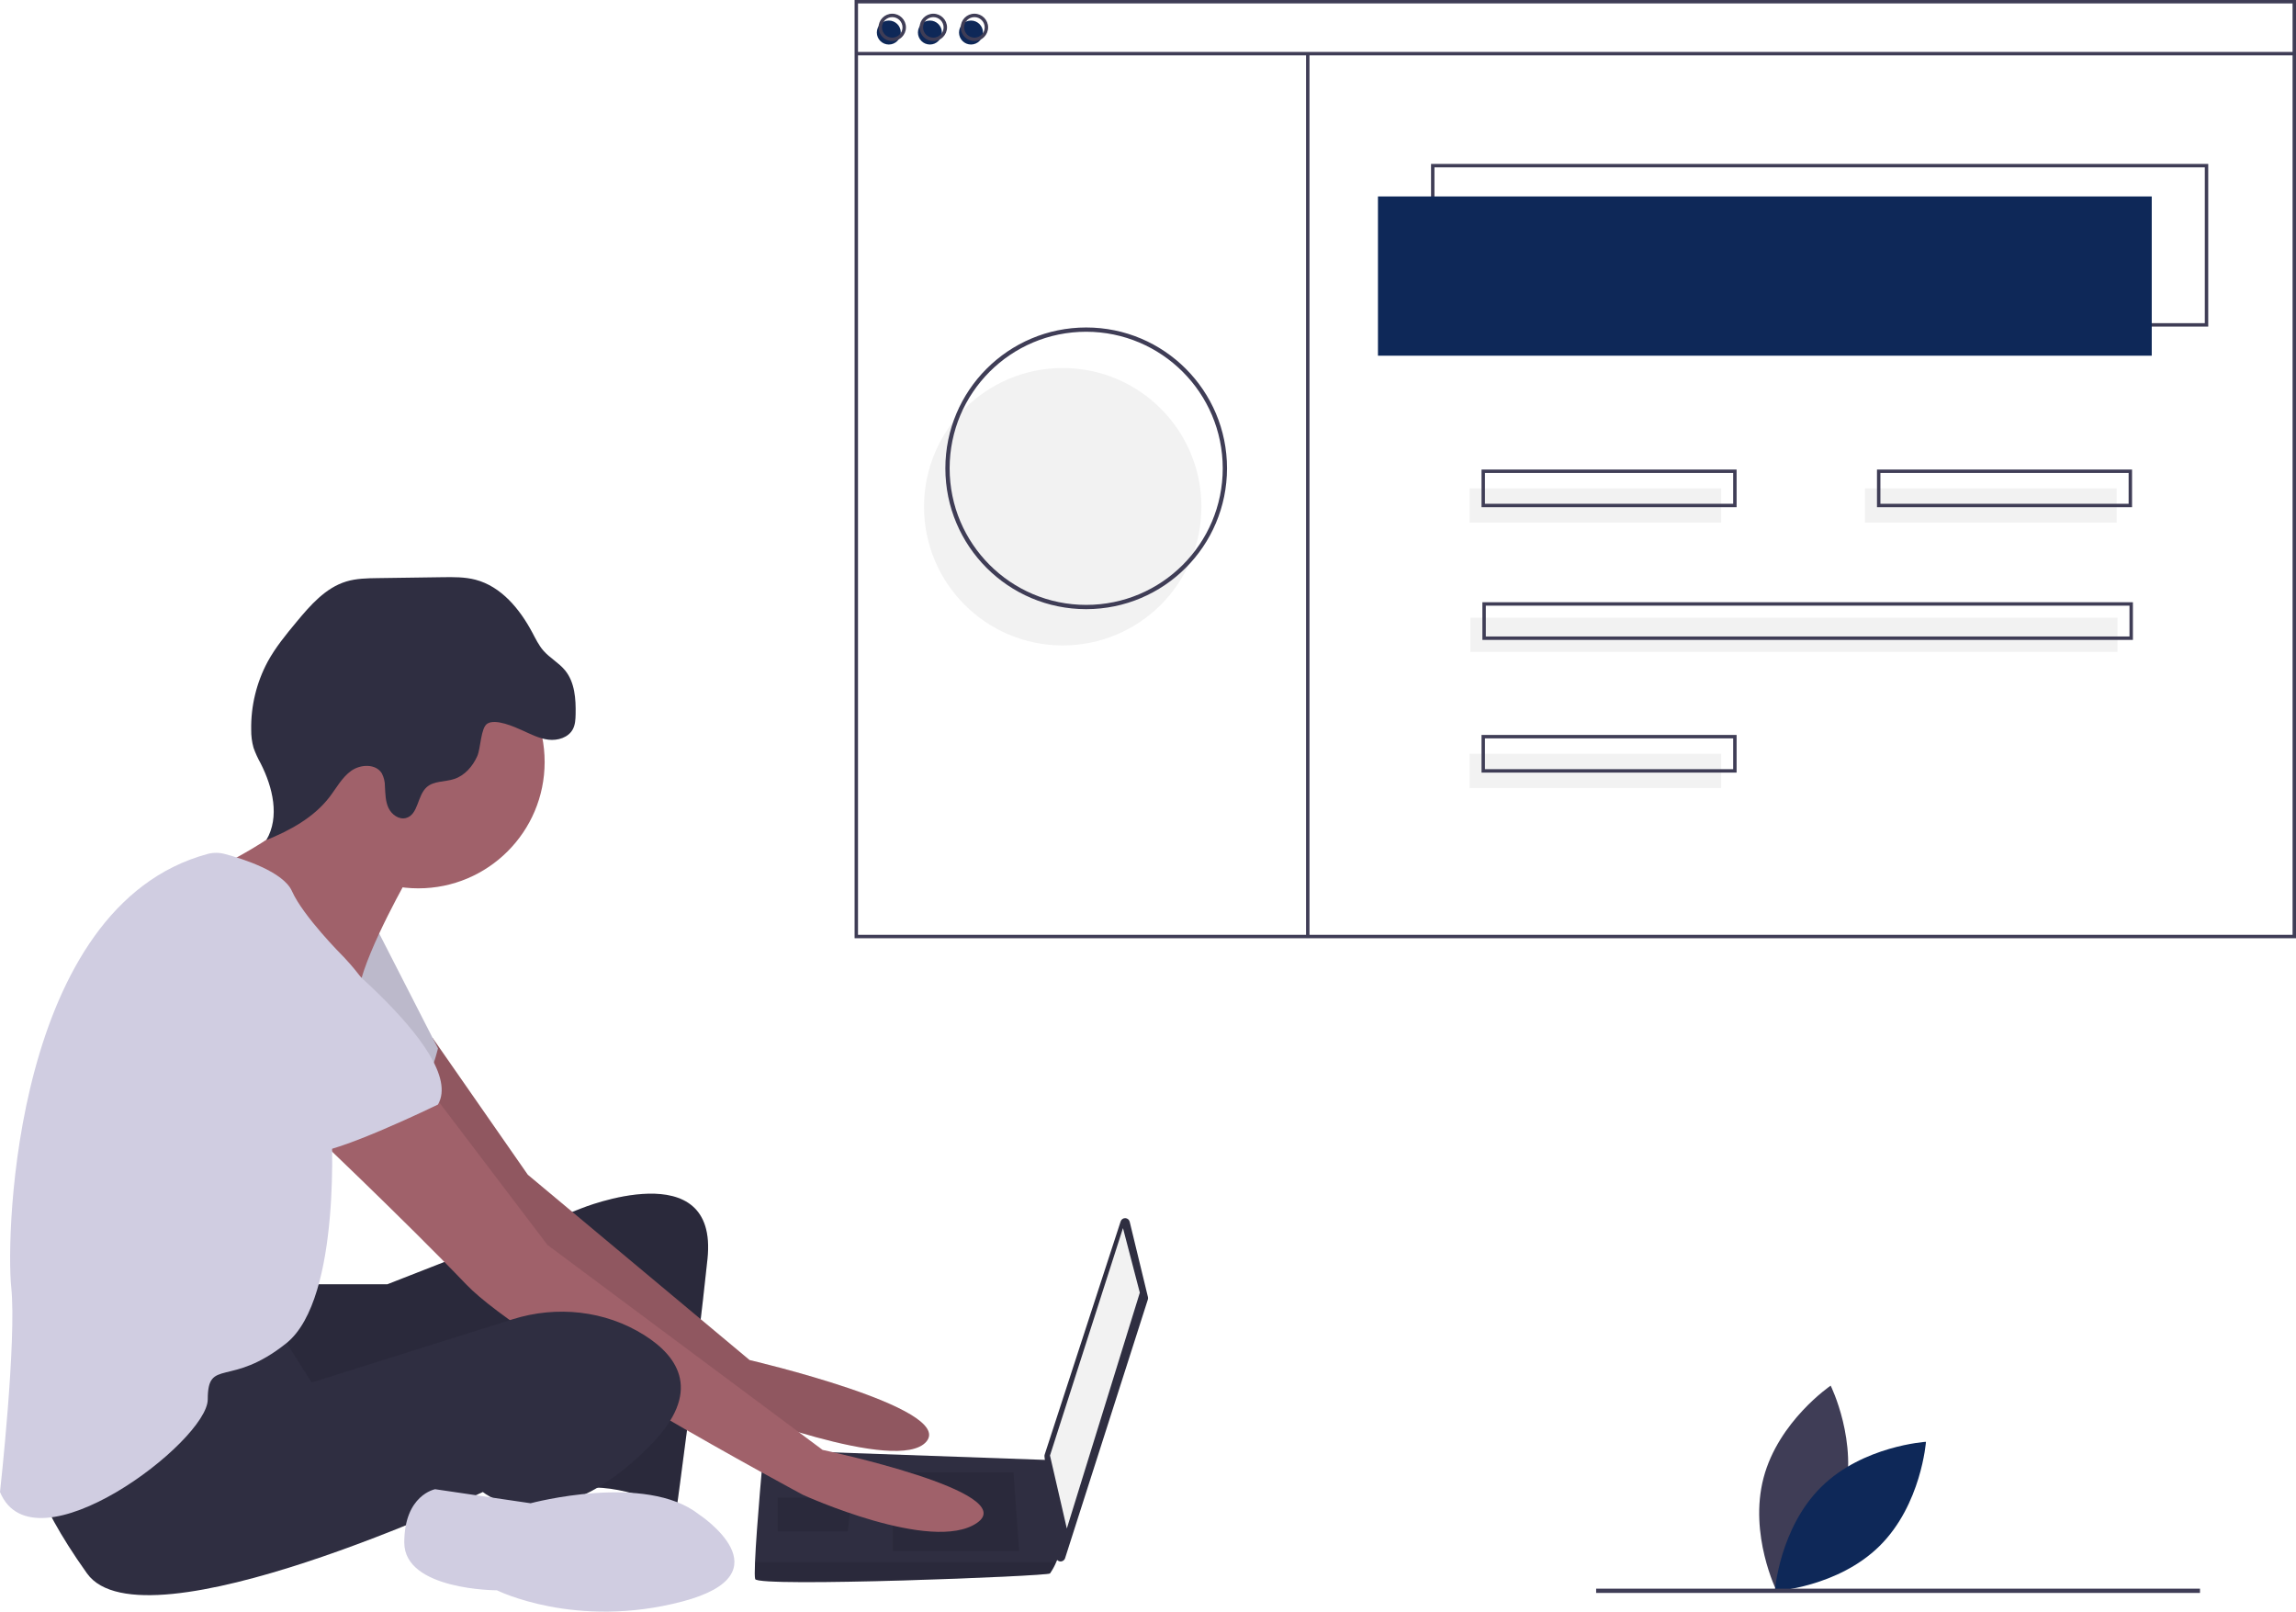
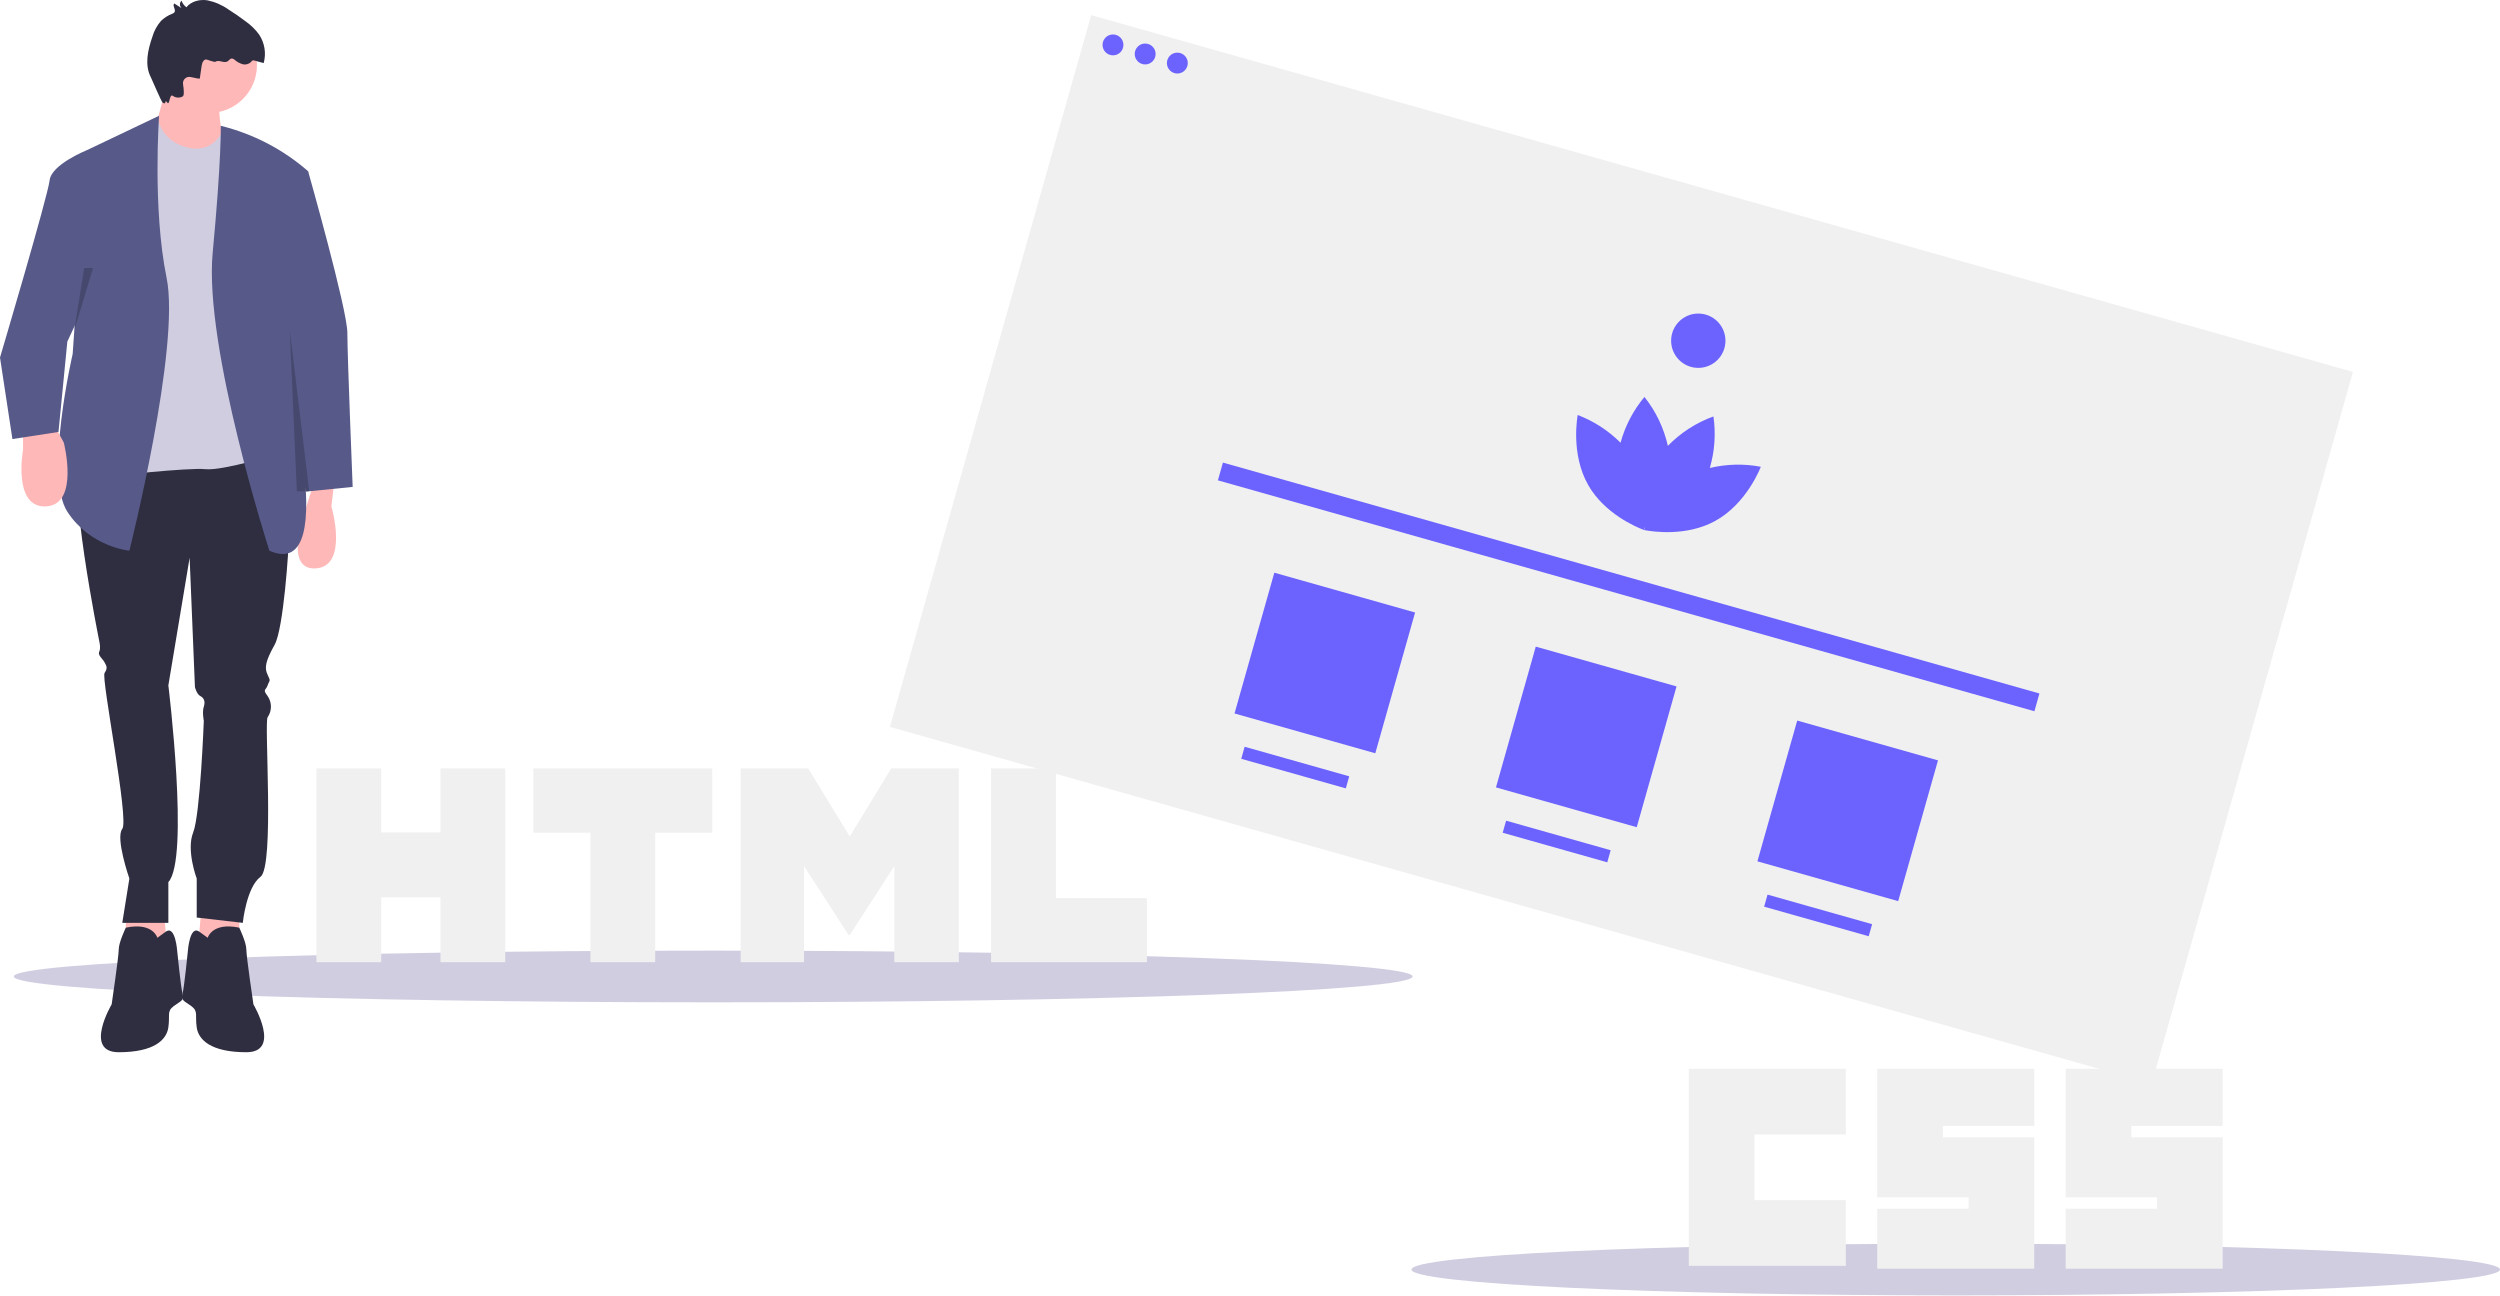
- <svg xmlns="http://www.w3.org/2000/svg" id="ade8c9af-7e2e-4eda-b5c8-b06129257226" data-name="Layer 1" width="1076.064" height="755.228" viewBox="0 0 1076.064 755.228">
-   <path d="M926.114,774.809c-6.985,26.598-31.459,43.22-31.459,43.22s-13.15-26.502-6.166-53.1,31.459-43.22,31.459-43.22S933.098,748.211,926.114,774.809Z" transform="translate(-61.96814 -72.38605)" fill="#3f3d56" />
-   <path d="M915.52,769.183c-19.563,19.327-21.751,48.831-21.751,48.831s29.528-1.831,49.091-21.159,21.751-48.831,21.751-48.831S935.082,749.855,915.52,769.183Z" transform="translate(-61.96814 -72.38605)" fill="#0e2858" />
-   <path d="M206.702,674.194h36.841l90.788-35.526s64.472-26.315,59.209,23.684-14.473,117.103-14.473,117.103-28.947-13.158-44.736-9.21-5.263-80.262-5.263-80.262-128.945,61.841-140.787,53.946-14.473-63.157-14.473-63.157Z" transform="translate(-61.96814 -72.38605)" fill="#2f2e41" />
-   <path d="M206.702,674.194h36.841l90.788-35.526s64.472-26.315,59.209,23.684-14.473,117.103-14.473,117.103-28.947-13.158-44.736-9.21-5.263-80.262-5.263-80.262-128.945,61.841-140.787,53.946-14.473-63.157-14.473-63.157Z" transform="translate(-61.96814 -72.38605)" opacity="0.1" />
-   <path d="M264.746,558.82l44.586,64.059L413.277,709.72s96.051,22.368,82.893,38.157S402.751,732.088,402.751,732.088s-119.735-86.84-123.682-93.419S231.702,570.249,231.702,570.249Z" transform="translate(-61.96814 -72.38605)" fill="#a0616a" />
-   <path d="M264.746,558.82l44.586,64.059L413.277,709.72s96.051,22.368,82.893,38.157S402.751,732.088,402.751,732.088s-119.735-86.84-123.682-93.419S231.702,570.249,231.702,570.249Z" transform="translate(-61.96814 -72.38605)" opacity="0.1" />
-   <path d="M238.281,507.092l28.947,56.578s-6.579,27.631-17.105,30.263-55.262-34.21-55.262-34.21Z" transform="translate(-61.96814 -72.38605)" fill="#d0cde1" />
-   <path d="M238.281,507.092l28.947,56.578s-6.579,27.631-17.105,30.263-55.262-34.21-55.262-34.21Z" transform="translate(-61.96814 -72.38605)" opacity="0.1" />
-   <path d="M591.419,644.9,599.97,680.172a2.203,2.203,0,0,1-.043,1.19L561.14,802.574a2.203,2.203,0,0,1-4.287-.423l-5.366-47.219a2.203,2.203,0,0,1,.094-.931L587.184,644.737A2.203,2.203,0,0,1,591.419,644.9Z" transform="translate(-61.96814 -72.38605)" fill="#2f2e41" />
-   <polygon points="526.306 575.493 534.2 605.756 499.99 716.28 492.096 682.07 526.306 575.493" fill="#f2f2f2" />
-   <path d="M415.909,812.35c1.316,3.947,136.839-1.316,138.155-2.632a28.561,28.561,0,0,0,2.895-5.263c1.237-2.632,2.368-5.263,2.368-5.263L554.064,756.588l-134.208-4.763s-3.355,36.105-4.039,52.631C415.646,808.626,415.646,811.56,415.909,812.35Z" transform="translate(-61.96814 -72.38605)" fill="#2f2e41" />
-   <polygon points="474.991 689.965 477.622 726.806 418.413 726.806 418.413 689.965 474.991 689.965" opacity="0.1" />
-   <polygon points="398.677 701.806 399.03 701.736 397.361 717.596 364.467 717.596 364.467 701.806 398.677 701.806" opacity="0.1" />
-   <path d="M415.909,812.35c1.316,3.947,136.839-1.316,138.155-2.632a28.561,28.561,0,0,0,2.895-5.263H415.817C415.646,808.626,415.646,811.56,415.909,812.35Z" transform="translate(-61.96814 -72.38605)" opacity="0.1" />
-   <circle cx="196.049" cy="357.076" r="59.209" fill="#a0616a" />
-   <path d="M254.07,482.093s-19.736,34.21-23.684,52.631-59.209-36.841-59.209-36.841l-7.237-19.079s51.973-24.342,48.025-44.078S254.07,482.093,254.07,482.093Z" transform="translate(-61.96814 -72.38605)" fill="#a0616a" />
-   <path d="M264.596,584.722l53.946,71.051,128.945,96.051s93.419,19.736,72.367,34.21-81.577-13.158-81.577-13.158S308.016,703.141,280.385,674.194s-78.946-77.63-78.946-77.63Z" transform="translate(-61.96814 -72.38605)" fill="#a0616a" />
-   <path d="M192.229,695.247,208.018,720.246l94.231-29.646c20.676-6.505,43.348-4.111,61.687,7.442,16.447,10.362,26.973,26.809,3.289,51.15-47.368,48.683-78.946,22.368-78.946,22.368S129.072,846.559,102.757,809.718s-27.631-55.262-27.631-55.262S176.44,691.299,192.229,695.247Z" transform="translate(-61.96814 -72.38605)" fill="#2f2e41" />
-   <path d="M389.593,782.087s42.104,27.631-7.895,40.789-86.84-5.263-86.84-5.263-43.42,0-43.42-22.368,14.473-25,14.473-25l44.736,6.579S364.594,762.351,389.593,782.087Z" transform="translate(-61.96814 -72.38605)" fill="#d0cde1" />
-   <path d="M306.589,414.568c4.03,1.797,8.026,3.923,12.408,4.444s9.371-1.008,11.444-4.903c1.12-2.104,1.248-4.578,1.3-6.961.158-7.225-.364-15.036-4.943-20.627-2.914-3.559-7.167-5.802-10.184-9.274-2.161-2.488-3.599-5.503-5.148-8.411-5.866-11.017-14.551-21.606-26.622-24.782-5.04-1.326-10.328-1.262-15.539-1.188l-30.397.429c-4.919.069-9.914.15-14.623,1.574-9.784,2.958-16.908,11.186-23.432,19.054-4.881,5.887-9.775,11.834-13.439,18.547a65.079,65.079,0,0,0-7.714,31.887,29.833,29.833,0,0,0,1.093,8.437,46.822,46.822,0,0,0,3.316,7.284c5.7,11.197,9.085,25.182,2.665,35.983,11.152-4.555,22.186-10.528,29.542-20.068,3.291-4.267,5.872-9.263,10.258-12.395s11.532-3.403,14.346,1.193a12.857,12.857,0,0,1,1.451,6.022c.206,3.45.2,7.033,1.663,10.164s4.947,5.658,8.273,4.721c5.729-1.614,5.18-10.406,9.593-14.4,3.351-3.033,8.521-2.453,12.826-3.83,5.016-1.604,8.779-5.95,10.924-10.759,1.63-3.656,1.606-13.223,4.691-15.203C294.208,409.022,303.004,412.969,306.589,414.568Z" transform="translate(-61.96814 -72.38605)" fill="#2f2e41" />
-   <path d="M159.24,472.562a15.616,15.616,0,0,1,8.128.021c8.446,2.268,27.38,8.27,31.44,17.405,5.263,11.842,23.684,30.263,23.684,30.263s25,25,19.736,42.104-25,36.841-25,36.841,5.263,81.577-21.052,102.63-36.841,6.579-36.841,26.315S77.757,809.718,61.968,771.561c0,0,7.895-71.051,5.263-96.051C64.638,650.871,68.434,497.145,159.24,472.562Z" transform="translate(-61.96814 -72.38605)" fill="#d0cde1" />
-   <path d="M201.439,505.777s80.262,59.209,65.788,84.209c0,0-48.683,23.684-59.209,22.368s-51.315-47.368-61.841-51.315S130.388,486.04,201.439,505.777Z" transform="translate(-61.96814 -72.38605)" fill="#d0cde1" />
-   <circle cx="498.064" cy="237.458" r="65" fill="#f2f2f2" />
-   <path d="M1096.898,225.427H732.649V149.207H1096.898ZM734.254,223.822h361.039v-73.01H734.254Z" transform="translate(-61.96814 -72.38605)" fill="#3f3d56" />
-   <rect x="645.809" y="92.065" width="362.644" height="74.615" fill="#0e2858" />
-   <circle cx="416.565" cy="15.244" r="5.616" fill="#0e2858" />
-   <circle cx="435.82" cy="15.244" r="5.616" fill="#0e2858" />
-   <circle cx="455.076" cy="15.244" r="5.616" fill="#0e2858" />
-   <path d="M1138.032,512.052H462.487V72.386h675.545Zm-673.94-1.605h672.336V73.991H464.092Z" transform="translate(-61.96814 -72.38605)" fill="#3f3d56" />
-   <rect x="401.321" y="24.338" width="673.94" height="1.605" fill="#3f3d56" />
-   <path d="M480.138,91.641a6.418,6.418,0,1,1,6.418-6.418A6.426,6.426,0,0,1,480.138,91.641Zm0-11.232a4.814,4.814,0,1,0,4.814,4.814A4.819,4.819,0,0,0,480.138,80.409Z" transform="translate(-61.96814 -72.38605)" fill="#3f3d56" />
-   <path d="M499.393,91.641a6.418,6.418,0,1,1,6.418-6.418A6.426,6.426,0,0,1,499.393,91.641Zm0-11.232a4.814,4.814,0,1,0,4.814,4.814A4.819,4.819,0,0,0,499.393,80.409Z" transform="translate(-61.96814 -72.38605)" fill="#3f3d56" />
-   <path d="M518.649,91.641A6.418,6.418,0,1,1,525.067,85.223,6.426,6.426,0,0,1,518.649,91.641Zm0-11.232a4.814,4.814,0,1,0,4.814,4.814A4.819,4.819,0,0,0,518.649,80.409Z" transform="translate(-61.96814 -72.38605)" fill="#3f3d56" />
-   <rect x="612.109" y="25.14" width="1.605" height="414.346" fill="#3f3d56" />
-   <rect x="688.733" y="228.859" width="117.94" height="16.046" fill="#f2f2f2" />
-   <rect x="874.067" y="228.859" width="117.94" height="16.046" fill="#f2f2f2" />
-   <path d="M875.861,310.07H756.317V292.42H875.861Zm-117.94-1.605H874.257V294.024H757.922Z" transform="translate(-61.96814 -72.38605)" fill="#3f3d56" />
-   <rect x="688.733" y="353.217" width="117.94" height="16.046" fill="#f2f2f2" />
-   <path d="M875.861,434.428H756.317V416.778H875.861Zm-117.94-1.605H874.257V418.382H757.922Z" transform="translate(-61.96814 -72.38605)" fill="#3f3d56" />
-   <rect x="689.134" y="289.433" width="303.273" height="16.046" fill="#f2f2f2" />
-   <path d="M1061.596,372.249H756.718V354.599h304.878ZM758.323,370.645h301.669V356.203H758.323Z" transform="translate(-61.96814 -72.38605)" fill="#3f3d56" />
-   <path d="M1061.195,310.07H941.651V292.42H1061.195Zm-117.94-1.605h116.335V294.024H943.255Z" transform="translate(-61.96814 -72.38605)" fill="#3f3d56" />
-   <path d="M571.032,357.844a66,66,0,1,1,66-66A66.075,66.075,0,0,1,571.032,357.844Zm0-130a64,64,0,1,0,64,64A64.073,64.073,0,0,0,571.032,227.844Z" transform="translate(-61.96814 -72.38605)" fill="#3f3d56" />
-   <rect x="748.064" y="744.458" width="283" height="2" fill="#3f3d56" />
+ <svg xmlns="http://www.w3.org/2000/svg" id="ae5f5559-570c-4c14-9324-22f1786600a2" data-name="Layer 1" width="1015.128" height="526" viewBox="0 0 1015.128 526">
+   <rect x="600.647" y="143.872" width="300.346" height="532.432" transform="translate(59.46229 833.9856) rotate(-74.20991)" fill="#F0F0F0" />
+   <circle cx="451.929" cy="18.229" r="4.243" fill="#6c63ff" />
+   <circle cx="464.995" cy="21.924" r="4.243" fill="#6c63ff" />
+   <circle cx="478.061" cy="25.618" r="4.243" fill="#6c63ff" />
+   <path d="M807.42,376.53a49.571,49.571,0,0,0-20.704.489,49.483,49.483,0,0,0,1.464-20.92,49.194,49.194,0,0,0-18.506,11.943,49.193,49.193,0,0,0-9.512-19.866,49.482,49.482,0,0,0-9.709,18.588A49.572,49.572,0,0,0,733.071,355.505s-3.09,15.716,4.349,28.612c6.622,11.478,19.343,16.849,22.063,17.892l.064.076.034-.039c.276.105.431.158.431.158s.058-.302.139-.841c.049-.06.098-.122.152-.19.011.086.02.164.031.241-.214.501-.322.789-.322.789s.16.035.45.091l.009.051.094-.032c2.863.535,16.514,2.622,28.166-3.688C801.822,391.536,807.42,376.53,807.42,376.53Z" transform="translate(-92.43613 -187)" fill="#6c63ff" />
+   <circle cx="689.592" cy="138.352" r="11.032" fill="#6c63ff" />
+   <rect x="581.484" y="421.571" width="344.549" height="7.496" transform="translate(51.74221 -376.0588) rotate(15.79009)" fill="#6c63ff" />
+   <rect x="600.672" y="426.503" width="59.405" height="59.405" transform="translate(55.49076 -341.3188) rotate(15.79009)" fill="#6c63ff" />
+   <rect x="706.833" y="456.523" width="59.405" height="59.405" transform="translate(67.66575 -369.0738) rotate(15.79009)" fill="#6c63ff" />
+   <rect x="812.994" y="486.544" width="59.405" height="59.405" transform="translate(79.84073 -396.8287) rotate(15.79009)" fill="#6c63ff" />
+   <rect x="596.302" y="496.124" width="44.129" height="5.092" transform="translate(66.59275 -336.4488) rotate(15.79009)" fill="#6c63ff" />
+   <rect x="702.463" y="526.144" width="44.129" height="5.092" transform="translate(78.76773 -364.2038) rotate(15.79009)" fill="#6c63ff" />
+   <rect x="808.623" y="556.165" width="44.129" height="5.092" transform="translate(90.94272 -391.9588) rotate(15.79009)" fill="#6c63ff" />
+   <ellipse cx="289.6" cy="396.5" rx="284" ry="10.5" fill="#d0cde1" />
+   <ellipse cx="794.128" cy="515.5" rx="221" ry="10.5" fill="#d0cde1" />
+   <path d="M778.172,621H841.93v26.664H804.836v26.664h37.098v26.662H778.172Zm76.511,0h63.76v23.186h-37.096v4.637h37.096v53.327H854.685V677.802h37.096v-4.637H854.682V621Zm76.513,0h63.76v23.186h-37.096v4.637h37.096v53.327H931.196V677.802h37.096v-4.637H931.198V621Z" transform="translate(-92.43613 -187)" fill="#F0F0F0" />
+   <path d="M220.926,499h26.302v25.986h24.061V499h26.304v78.693H271.291V551.342H247.23v26.351H220.928V499Zm111.254,26.096H309.028V499h72.625v26.096H358.487v52.596H332.185V525.096h-.005ZM393.179,499h27.425l16.87,27.651L454.329,499h27.437v78.693H455.571V538.688L437.475,566.668h-.454L418.914,538.688v39.005H393.179Zm101.676,0h26.31v52.682h36.989v26.011H494.854V499Z" transform="translate(-92.43613 -187)" fill="#F0F0F0" />
+   <polygon points="82.034 366.091 79.876 390.558 97.146 389.118 97.146 368.25 82.034 366.091" fill="#ffb8b8" />
+   <polygon points="66.203 366.091 68.362 390.558 51.092 389.118 51.092 368.25 66.203 366.091" fill="#ffb8b8" />
+   <path d="M203.974,365.276s5.757,34.541,5.757,39.578-2.159,37.419-5.757,43.896-4.318,9.355-2.878,12.233.72,2.159,0,4.318-2.159,1.439,0,4.318a7.561,7.561,0,0,1,0,8.635c-1.439,2.159,2.878,60.446-2.878,64.764s-7.196,18.71-7.196,18.71l-18.71-2.159v-15.831s-4.318-11.514-1.439-18.71,4.318-45.335,4.318-45.335-.72-3.598,0-5.757,0-3.598-1.439-4.318-2.159-3.598-2.159-3.598l-2.159-52.531L160.798,465.3s8.635,70.521,0,79.876v16.551H142.089l2.878-17.99s-5.757-16.551-2.878-20.149-8.635-61.166-7.196-63.325.72-2.878,0-4.318-2.878-2.878-2.159-4.318,0-4.318,0-4.318-13.672-67.642-7.196-74.119S203.974,365.276,203.974,365.276Z" transform="translate(-92.43613 -187)" fill="#2f2e41" />
+   <path d="M176.629,568.203s1.439-6.901,12.953-4.53c0,0,2.878,5.969,2.878,8.848s2.878,22.308,2.878,22.308,11.514,19.429-2.878,19.429-19.429-5.037-20.149-10.074.72-6.476-2.159-8.635-4.318-2.159-3.598-5.037,2.159-17.27,2.159-17.27.72-10.794,4.677-7.916l3.958,2.878" transform="translate(-92.43613 -187)" fill="#2f2e41" />
+   <path d="M156.481,568.203s-1.439-6.901-12.953-4.53c0,0-2.878,5.969-2.878,8.848s-2.878,22.308-2.878,22.308-11.514,19.429,2.878,19.429,19.429-5.037,20.149-10.074-.72-6.476,2.159-8.635,4.318-2.159,3.598-5.037-2.159-17.27-2.159-17.27-.72-10.794-4.677-7.916l-3.958,2.878" transform="translate(-92.43613 -187)" fill="#2f2e41" />
+   <circle cx="84.913" cy="26.44" r="19.429" fill="#ffb8b8" />
+   <path d="M161.518,216.319s-7.916,30.943-9.355,31.662,33.102,3.598,33.102,3.598-8.635-26.625,0-30.943Z" transform="translate(-92.43613 -187)" fill="#ffb8b8" />
+   <path d="M156.463,235.175l-.001-.004L132.734,251.579l4.318,128.808s31.662-3.598,38.858-2.878,30.223-6.476,30.223-6.476L196.047,249.997a9.942,9.942,0,0,0-9.208-9.092l-4.322-.305s-4.317,10.689-17.307,5.175A15.156,15.156,0,0,1,156.463,235.175Z" transform="translate(-92.43613 -187)" fill="#d0cde1" />
+   <path d="M157.036,234l-29.34,13.981-5.757,82.754s-11.514,49.652-2.159,64.044,25.186,15.831,25.186,15.831,20.868-82.754,15.112-110.818S157.036,234,157.036,234Z" transform="translate(-92.43613 -187)" fill="#575a89" />
+   <path d="M101.791,358.799v10.794s-4.318,23.747,9.355,23.027,7.196-25.906,7.196-25.906l-4.318-7.916Z" transform="translate(-92.43613 -187)" fill="#ffb8b8" />
+   <path d="M228.44,380.387l-1.439,12.233s7.196,24.466-6.476,25.186-3.748-25.036-3.748-25.036l4.468-13.823Z" transform="translate(-92.43613 -187)" fill="#ffb8b8" />
+   <path d="M182.084,238.085h0a84.747,84.747,0,0,1,35.438,18.422l.124.109-10.074,53.25-1.439,19.429s26.625,94.987-4.318,81.315c0,0-26.625-82.754-23.027-120.893S182.084,238.085,182.084,238.085Z" transform="translate(-92.43613 -187)" fill="#575a89" />
+   <path d="M208.292,255.897c.72-.72,9.355,1,9.355,1s15.831,55.848,15.831,65.203,2.159,62.605,2.159,62.605l-18.995,1.915-15.375-73.986Z" transform="translate(-92.43613 -187)" fill="#575a89" />
+   <path d="M132.734,247.981h-5.037s-14.392,5.757-15.112,12.233-20.149,71.96-20.149,71.96l5.037,33.102,18.71-2.878,3.598-36.7,18.71-40.298Z" transform="translate(-92.43613 -187)" fill="#575a89" />
+   <path d="M173.574,218.863l.745-5.193c.174-1.21.882-2.802,2.06-2.473,1.002.28,3.184,1.137,3.549.879,1.368-.969,3.439.726,4.877-.135.603-.361.996-1.134,1.697-1.185a1.933,1.933,0,0,1,1.246.564,8.477,8.477,0,0,0,3.224,1.751,3.468,3.468,0,0,0,3.394-.925,1.803,1.803,0,0,1,.6-.575,1.347,1.347,0,0,1,.863.04l3.676,1.001a14.126,14.126,0,0,0-1.89-11.63,23.391,23.391,0,0,0-5.354-5.244q-3.415-2.598-7.048-4.887a22.892,22.892,0,0,0-8.563-3.725c-3.1-.471-6.571.371-8.521,2.827a5.487,5.487,0,0,1-1.974-2.666,2.02,2.02,0,0,0,.13,3.097l-3.109-1.985c-.874.918.834,2.582.089,3.607a1.9,1.9,0,0,1-.837.546,14.252,14.252,0,0,0-4.559,2.869,17.01,17.01,0,0,0-3.59,6.614c-1.853,5.315-3.199,11.41-.567,16.385.298.564,4.237,9.874,4.762,10.237,1.774,1.227.619-1.743,1.89,0,.997,1.367.81-3.864,2.292-2.716a3.693,3.693,0,0,0,4.02.181c.614-.426.416-2.791.085-4.963a2.559,2.559,0,0,1,3.113-2.879C171.72,218.712,173.543,219.083,173.574,218.863Z" transform="translate(-92.43613 -187)" fill="#2f2e41" />
+   <polygon points="117.655 134.02 125.57 199.504 120.533 199.504 117.655 134.02" opacity="0.2" />
+   <polygon points="34.181 108.834 30.179 134.02 37.779 108.834 35.62 108.834 34.181 108.834" opacity="0.2" />
</svg>
